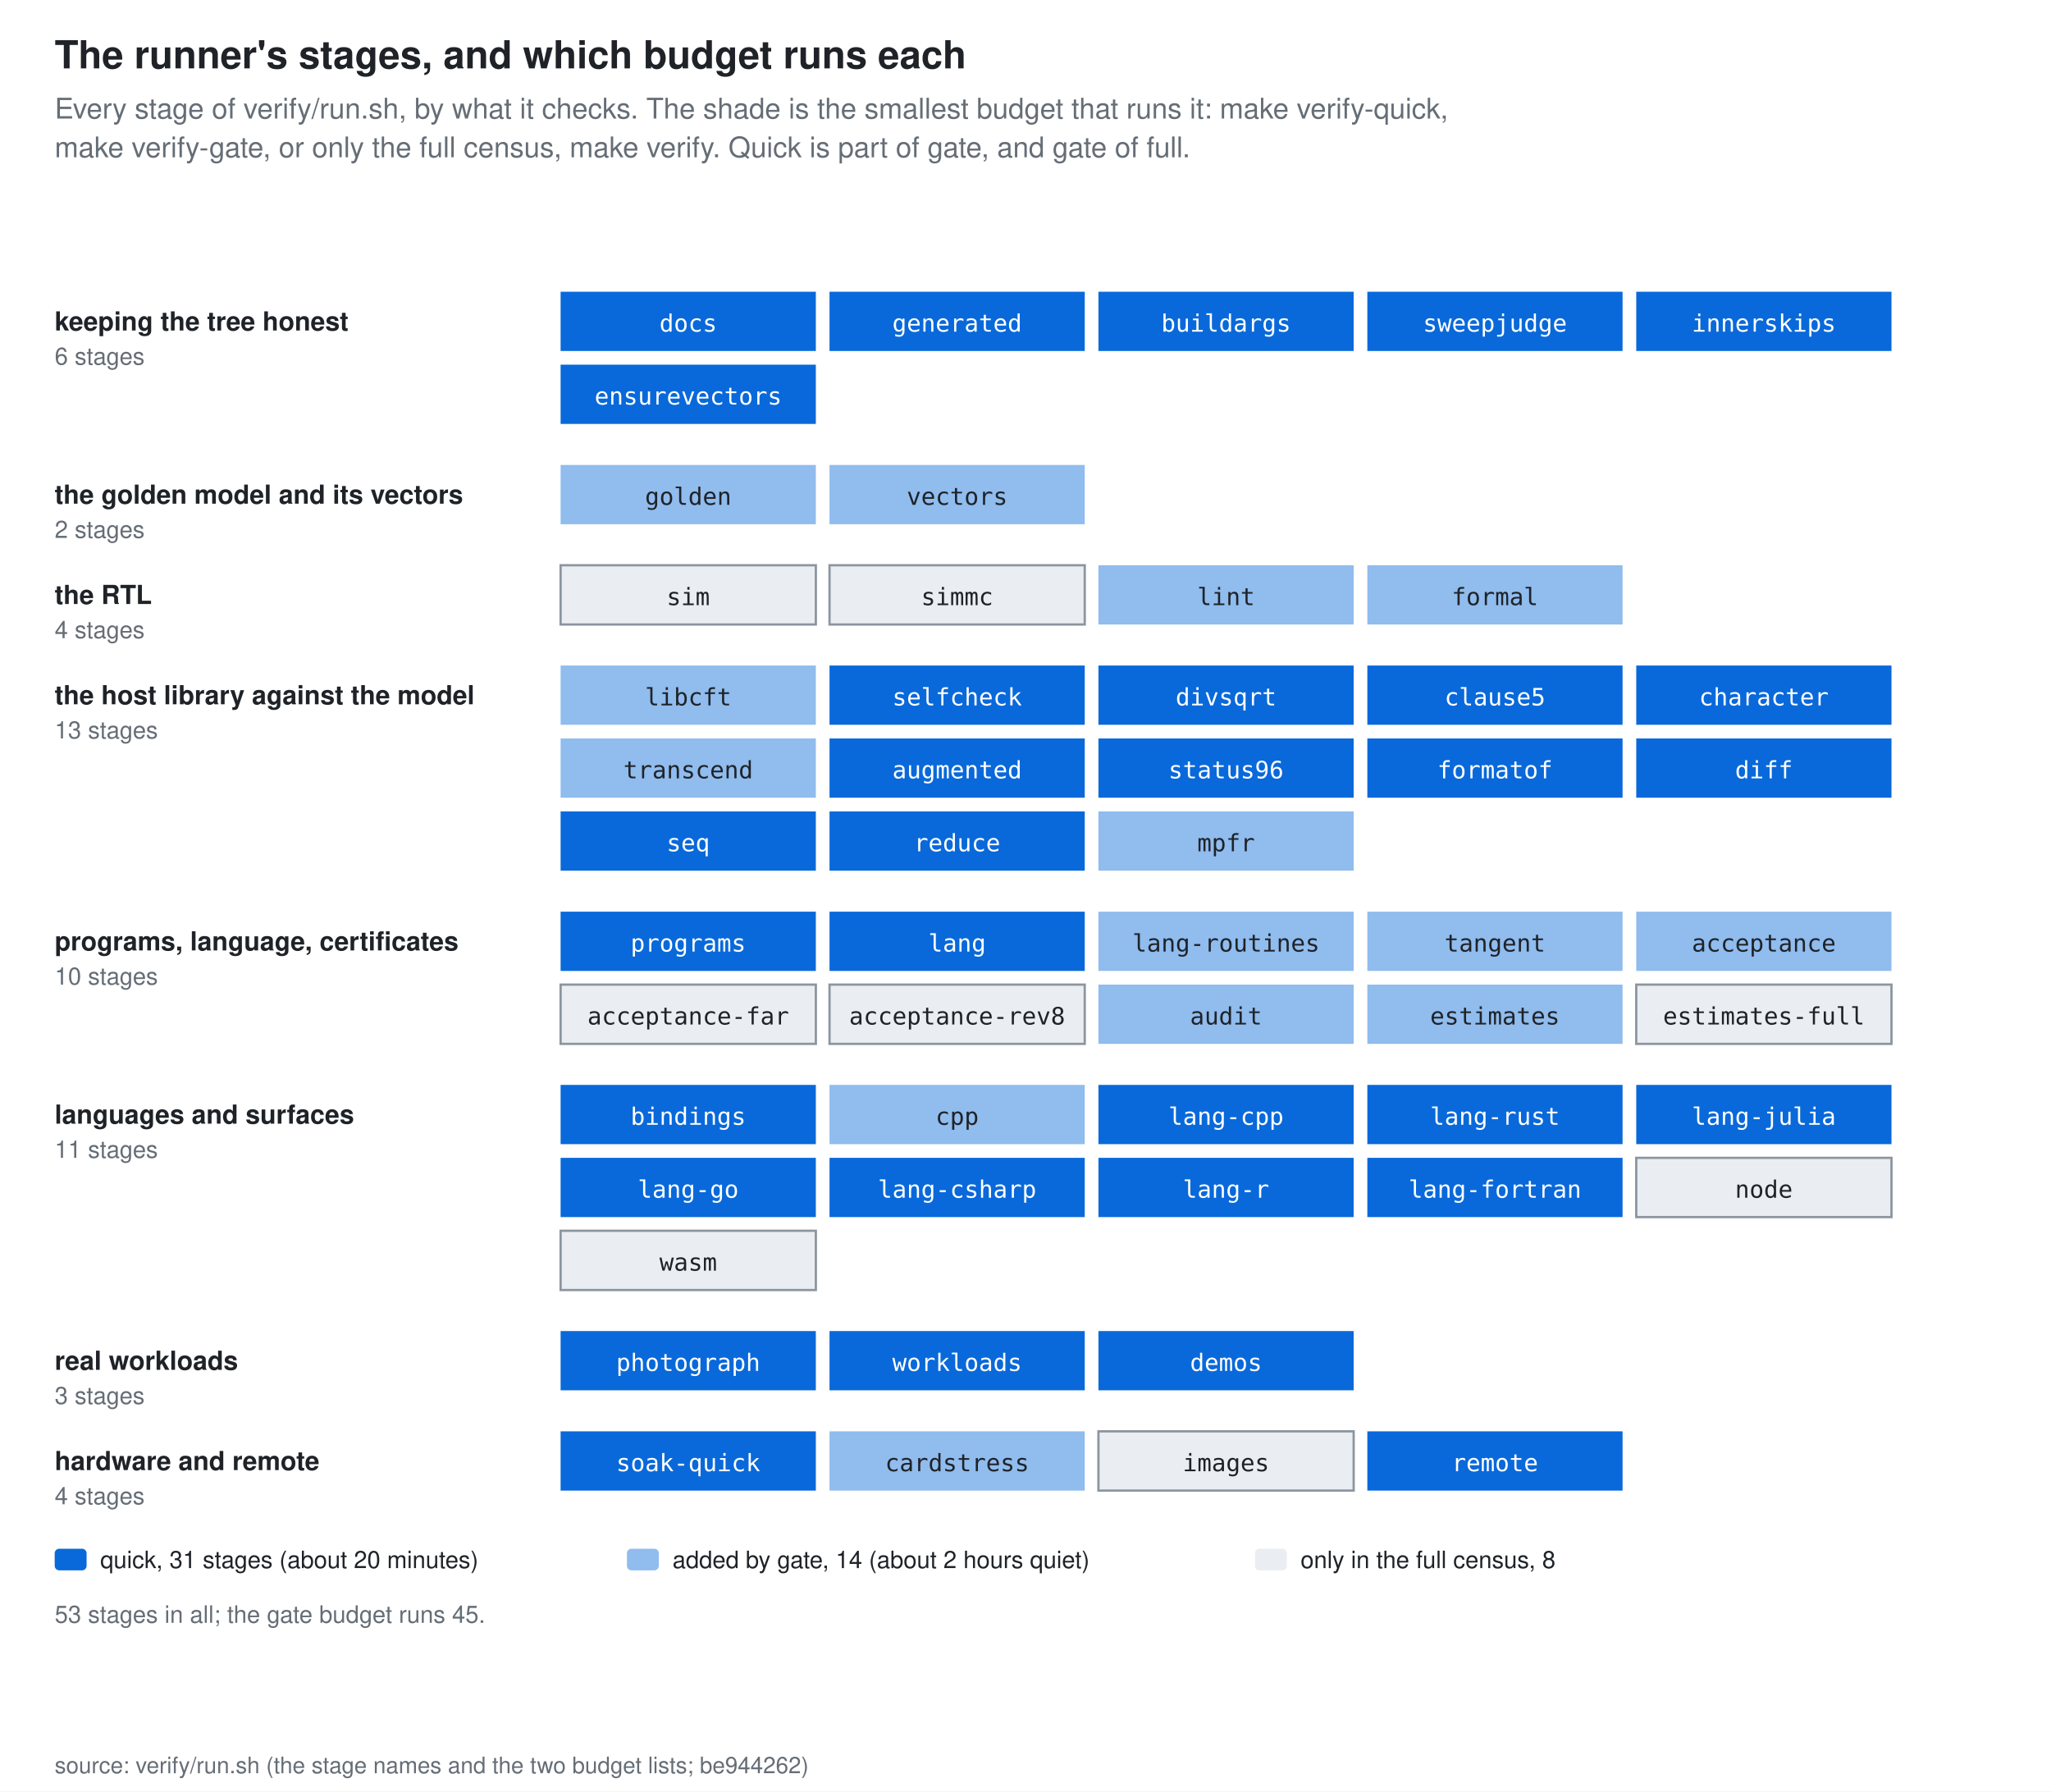
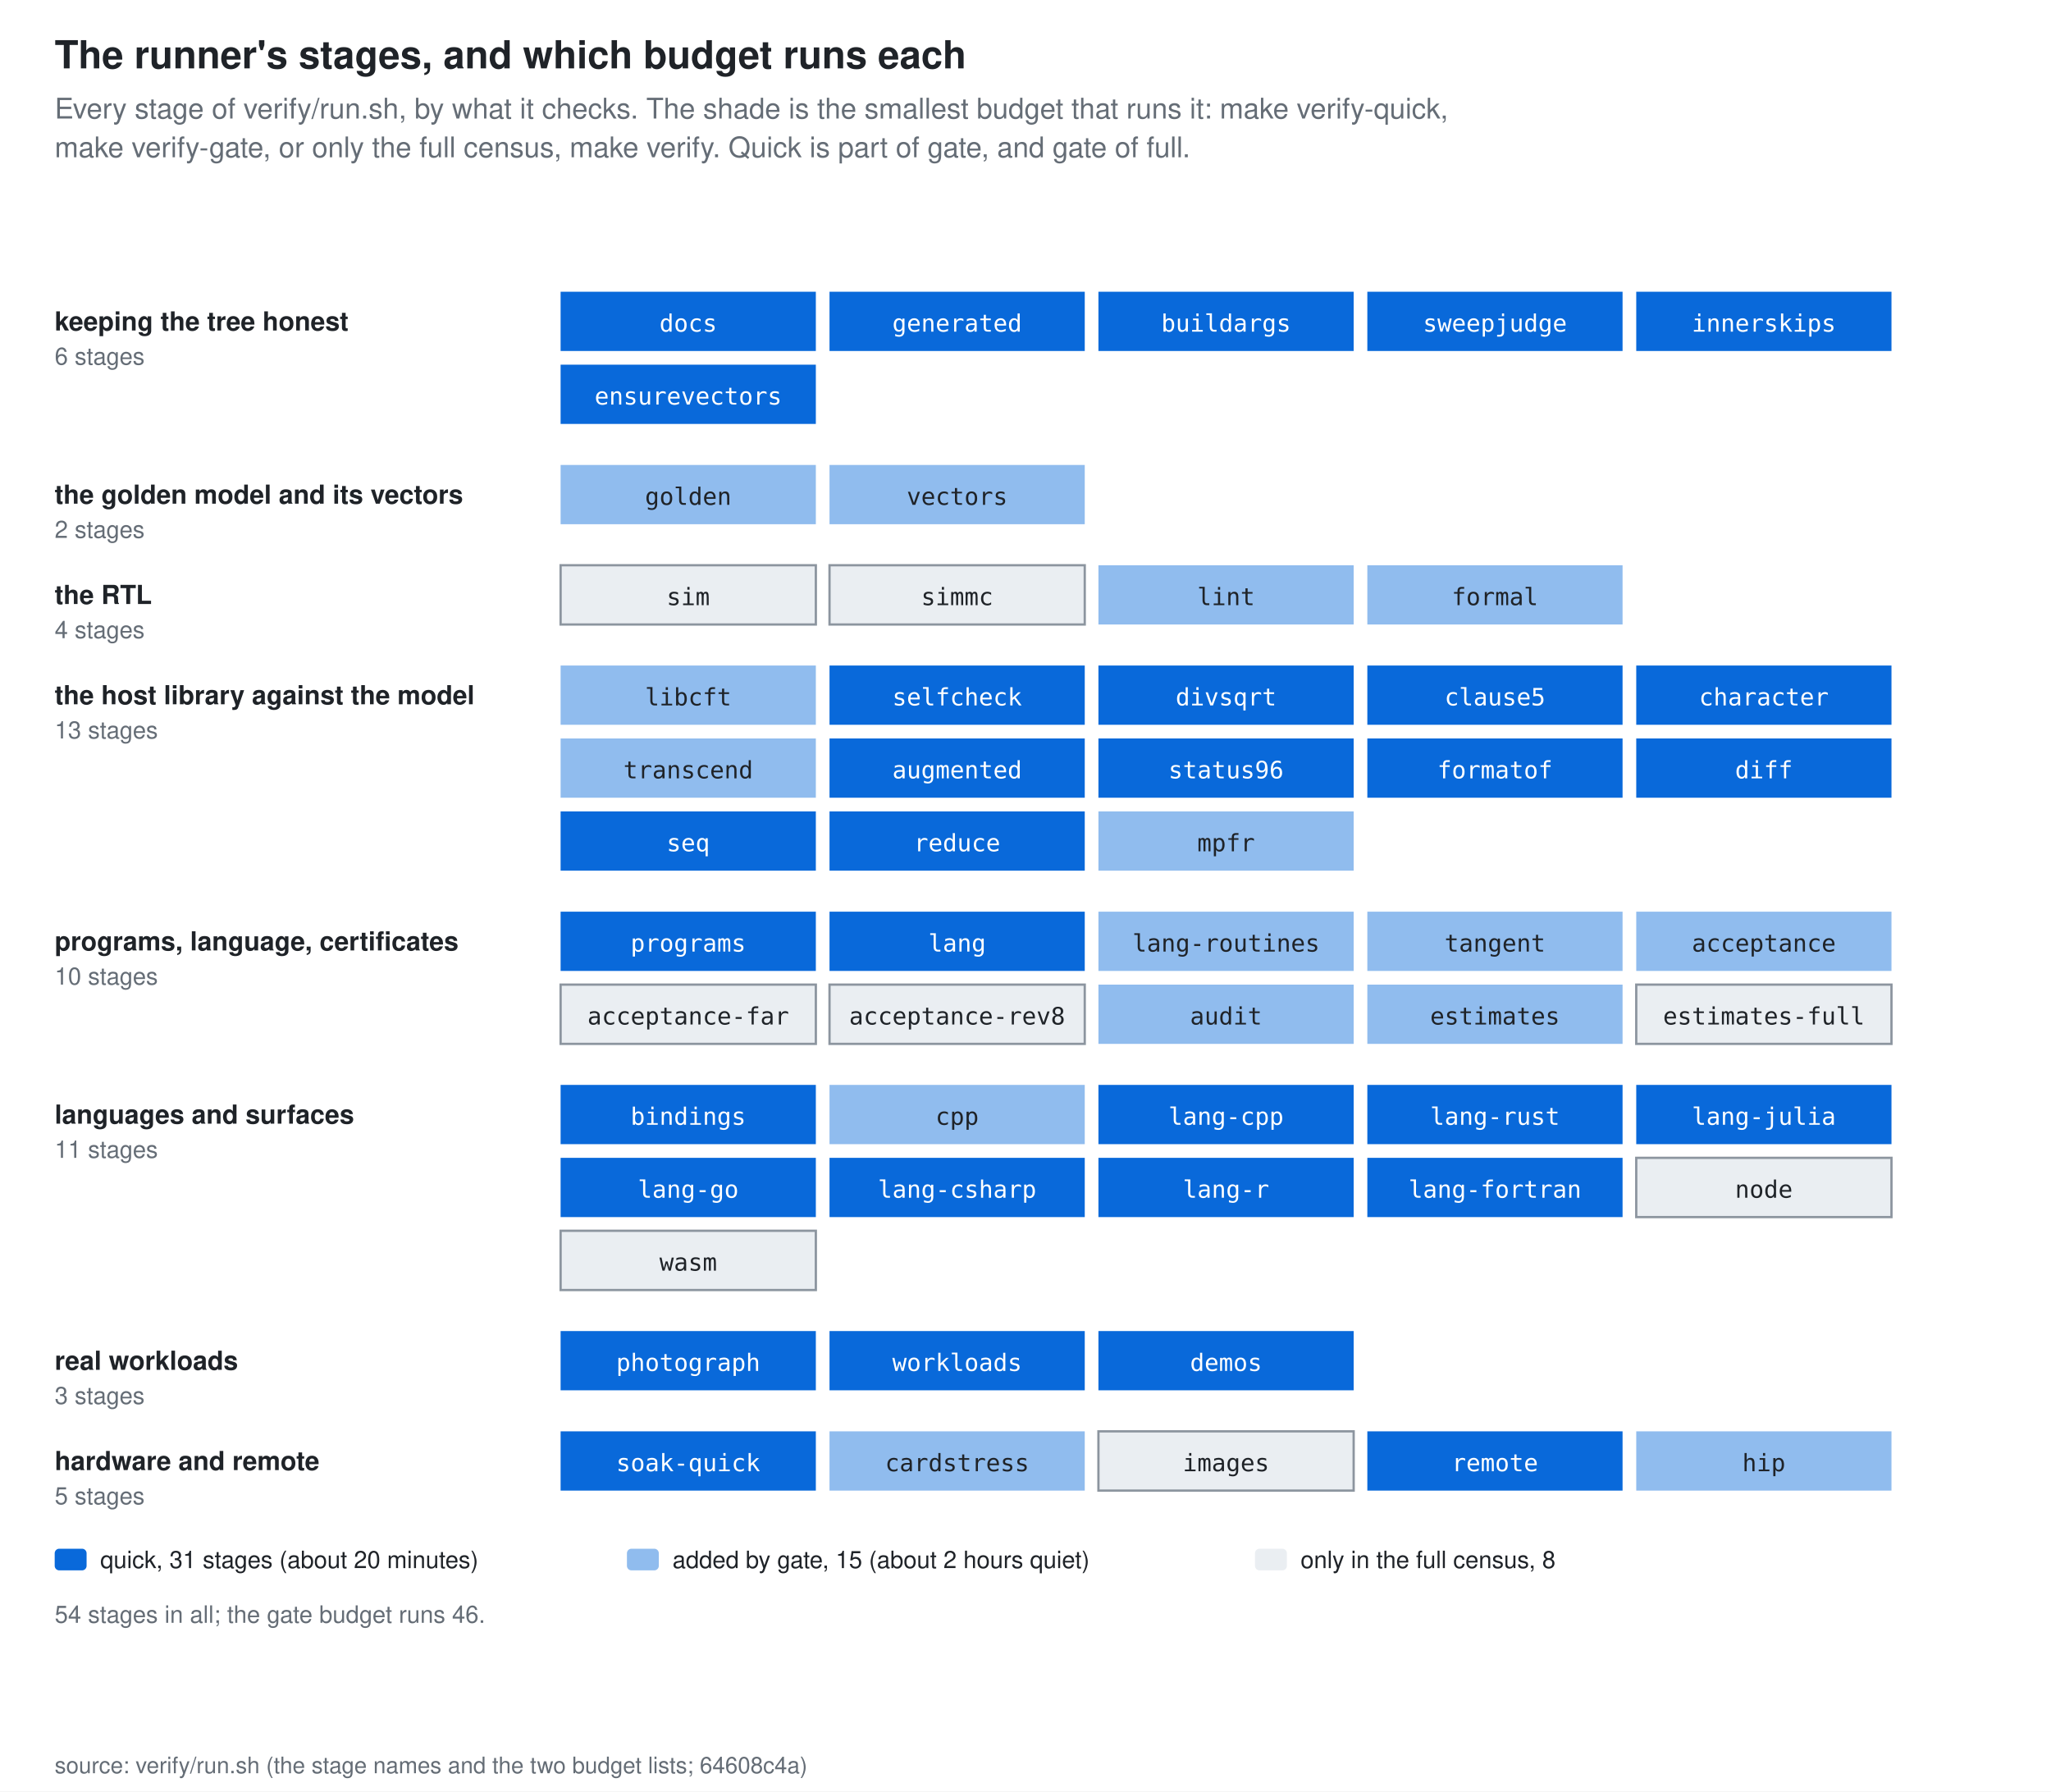
- <svg xmlns="http://www.w3.org/2000/svg" width="900" height="786" viewBox="0 0 900 786" role="img" aria-label="The 53 stages of the verification runner in eight groups, each shaded by the smallest budget that runs it: 31 in quick, 14 more in gate, 8 only in the full census.">
+ <svg xmlns="http://www.w3.org/2000/svg" width="900" height="786" viewBox="0 0 900 786" role="img" aria-label="The 54 stages of the verification runner in eight groups, each shaded by the smallest budget that runs it: 31 in quick, 15 more in gate, 8 only in the full census.">
  <rect width="900" height="786" fill="#ffffff" />
  <text x="24.0" y="30.0" font-family="-apple-system,BlinkMacSystemFont,'Segoe UI',Helvetica,Arial,sans-serif" font-size="17" fill="#1f2328" font-weight="600">The runner's stages, and which budget runs each</text>
  <text x="24.0" y="52.0" font-family="-apple-system,BlinkMacSystemFont,'Segoe UI',Helvetica,Arial,sans-serif" font-size="12.5" fill="#656d76">Every stage of verify/run.sh, by what it checks. The shade is the smallest budget that runs it: make verify-quick,</text>
  <text x="24.0" y="69.0" font-family="-apple-system,BlinkMacSystemFont,'Segoe UI',Helvetica,Arial,sans-serif" font-size="12.5" fill="#656d76">make verify-gate, or only the full census, make verify. Quick is part of gate, and gate of full.</text>
  <text x="24.0" y="145.0" font-family="-apple-system,BlinkMacSystemFont,'Segoe UI',Helvetica,Arial,sans-serif" font-size="11.5" fill="#1f2328" font-weight="600">keeping the tree honest</text>
  <text x="24.0" y="160.0" font-family="-apple-system,BlinkMacSystemFont,'Segoe UI',Helvetica,Arial,sans-serif" font-size="10.5" fill="#656d76">6 stages</text>
  <rect x="246.0" y="128.0" width="112.0" height="26.0" fill="#0969da" />
  <text x="302.0" y="145.5" font-family="ui-monospace,SFMono-Regular,'SF Mono',Menlo,Consolas,monospace" font-size="10.5" fill="#ffffff" text-anchor="middle">docs</text>
  <rect x="364.0" y="128.0" width="112.0" height="26.0" fill="#0969da" />
  <text x="420.0" y="145.5" font-family="ui-monospace,SFMono-Regular,'SF Mono',Menlo,Consolas,monospace" font-size="10.5" fill="#ffffff" text-anchor="middle">generated</text>
  <rect x="482.0" y="128.0" width="112.0" height="26.0" fill="#0969da" />
  <text x="538.0" y="145.5" font-family="ui-monospace,SFMono-Regular,'SF Mono',Menlo,Consolas,monospace" font-size="10.5" fill="#ffffff" text-anchor="middle">buildargs</text>
  <rect x="600.0" y="128.0" width="112.0" height="26.0" fill="#0969da" />
  <text x="656.0" y="145.5" font-family="ui-monospace,SFMono-Regular,'SF Mono',Menlo,Consolas,monospace" font-size="10.5" fill="#ffffff" text-anchor="middle">sweepjudge</text>
  <rect x="718.0" y="128.0" width="112.0" height="26.0" fill="#0969da" />
  <text x="774.0" y="145.5" font-family="ui-monospace,SFMono-Regular,'SF Mono',Menlo,Consolas,monospace" font-size="10.5" fill="#ffffff" text-anchor="middle">innerskips</text>
  <rect x="246.0" y="160.0" width="112.0" height="26.0" fill="#0969da" />
  <text x="302.0" y="177.5" font-family="ui-monospace,SFMono-Regular,'SF Mono',Menlo,Consolas,monospace" font-size="10.5" fill="#ffffff" text-anchor="middle">ensurevectors</text>
  <text x="24.0" y="221.0" font-family="-apple-system,BlinkMacSystemFont,'Segoe UI',Helvetica,Arial,sans-serif" font-size="11.5" fill="#1f2328" font-weight="600">the golden model and its vectors</text>
  <text x="24.0" y="236.0" font-family="-apple-system,BlinkMacSystemFont,'Segoe UI',Helvetica,Arial,sans-serif" font-size="10.5" fill="#656d76">2 stages</text>
  <rect x="246.0" y="204.0" width="112.0" height="26.0" fill="#90bcee" />
  <text x="302.0" y="221.5" font-family="ui-monospace,SFMono-Regular,'SF Mono',Menlo,Consolas,monospace" font-size="10.5" fill="#1f2328" text-anchor="middle">golden</text>
  <rect x="364.0" y="204.0" width="112.0" height="26.0" fill="#90bcee" />
  <text x="420.0" y="221.5" font-family="ui-monospace,SFMono-Regular,'SF Mono',Menlo,Consolas,monospace" font-size="10.5" fill="#1f2328" text-anchor="middle">vectors</text>
  <text x="24.0" y="265.0" font-family="-apple-system,BlinkMacSystemFont,'Segoe UI',Helvetica,Arial,sans-serif" font-size="11.5" fill="#1f2328" font-weight="600">the RTL</text>
  <text x="24.0" y="280.0" font-family="-apple-system,BlinkMacSystemFont,'Segoe UI',Helvetica,Arial,sans-serif" font-size="10.5" fill="#656d76">4 stages</text>
  <rect x="246.0" y="248.0" width="112.0" height="26.0" fill="#eaeef2" stroke="#8c959f" stroke-width="1" />
  <text x="302.0" y="265.5" font-family="ui-monospace,SFMono-Regular,'SF Mono',Menlo,Consolas,monospace" font-size="10.5" fill="#1f2328" text-anchor="middle">sim</text>
  <rect x="364.0" y="248.0" width="112.0" height="26.0" fill="#eaeef2" stroke="#8c959f" stroke-width="1" />
  <text x="420.0" y="265.5" font-family="ui-monospace,SFMono-Regular,'SF Mono',Menlo,Consolas,monospace" font-size="10.5" fill="#1f2328" text-anchor="middle">simmc</text>
  <rect x="482.0" y="248.0" width="112.0" height="26.0" fill="#90bcee" />
  <text x="538.0" y="265.5" font-family="ui-monospace,SFMono-Regular,'SF Mono',Menlo,Consolas,monospace" font-size="10.5" fill="#1f2328" text-anchor="middle">lint</text>
  <rect x="600.0" y="248.0" width="112.0" height="26.0" fill="#90bcee" />
  <text x="656.0" y="265.5" font-family="ui-monospace,SFMono-Regular,'SF Mono',Menlo,Consolas,monospace" font-size="10.5" fill="#1f2328" text-anchor="middle">formal</text>
  <text x="24.0" y="309.0" font-family="-apple-system,BlinkMacSystemFont,'Segoe UI',Helvetica,Arial,sans-serif" font-size="11.5" fill="#1f2328" font-weight="600">the host library against the model</text>
  <text x="24.0" y="324.0" font-family="-apple-system,BlinkMacSystemFont,'Segoe UI',Helvetica,Arial,sans-serif" font-size="10.5" fill="#656d76">13 stages</text>
  <rect x="246.0" y="292.0" width="112.0" height="26.0" fill="#90bcee" />
  <text x="302.0" y="309.5" font-family="ui-monospace,SFMono-Regular,'SF Mono',Menlo,Consolas,monospace" font-size="10.5" fill="#1f2328" text-anchor="middle">libcft</text>
  <rect x="364.0" y="292.0" width="112.0" height="26.0" fill="#0969da" />
  <text x="420.0" y="309.5" font-family="ui-monospace,SFMono-Regular,'SF Mono',Menlo,Consolas,monospace" font-size="10.5" fill="#ffffff" text-anchor="middle">selfcheck</text>
  <rect x="482.0" y="292.0" width="112.0" height="26.0" fill="#0969da" />
  <text x="538.0" y="309.5" font-family="ui-monospace,SFMono-Regular,'SF Mono',Menlo,Consolas,monospace" font-size="10.5" fill="#ffffff" text-anchor="middle">divsqrt</text>
  <rect x="600.0" y="292.0" width="112.0" height="26.0" fill="#0969da" />
  <text x="656.0" y="309.5" font-family="ui-monospace,SFMono-Regular,'SF Mono',Menlo,Consolas,monospace" font-size="10.5" fill="#ffffff" text-anchor="middle">clause5</text>
  <rect x="718.0" y="292.0" width="112.0" height="26.0" fill="#0969da" />
  <text x="774.0" y="309.5" font-family="ui-monospace,SFMono-Regular,'SF Mono',Menlo,Consolas,monospace" font-size="10.5" fill="#ffffff" text-anchor="middle">character</text>
  <rect x="246.0" y="324.0" width="112.0" height="26.0" fill="#90bcee" />
  <text x="302.0" y="341.5" font-family="ui-monospace,SFMono-Regular,'SF Mono',Menlo,Consolas,monospace" font-size="10.5" fill="#1f2328" text-anchor="middle">transcend</text>
  <rect x="364.0" y="324.0" width="112.0" height="26.0" fill="#0969da" />
  <text x="420.0" y="341.5" font-family="ui-monospace,SFMono-Regular,'SF Mono',Menlo,Consolas,monospace" font-size="10.5" fill="#ffffff" text-anchor="middle">augmented</text>
  <rect x="482.0" y="324.0" width="112.0" height="26.0" fill="#0969da" />
  <text x="538.0" y="341.5" font-family="ui-monospace,SFMono-Regular,'SF Mono',Menlo,Consolas,monospace" font-size="10.5" fill="#ffffff" text-anchor="middle">status96</text>
  <rect x="600.0" y="324.0" width="112.0" height="26.0" fill="#0969da" />
  <text x="656.0" y="341.5" font-family="ui-monospace,SFMono-Regular,'SF Mono',Menlo,Consolas,monospace" font-size="10.5" fill="#ffffff" text-anchor="middle">formatof</text>
  <rect x="718.0" y="324.0" width="112.0" height="26.0" fill="#0969da" />
  <text x="774.0" y="341.5" font-family="ui-monospace,SFMono-Regular,'SF Mono',Menlo,Consolas,monospace" font-size="10.5" fill="#ffffff" text-anchor="middle">diff</text>
  <rect x="246.0" y="356.0" width="112.0" height="26.0" fill="#0969da" />
  <text x="302.0" y="373.5" font-family="ui-monospace,SFMono-Regular,'SF Mono',Menlo,Consolas,monospace" font-size="10.5" fill="#ffffff" text-anchor="middle">seq</text>
  <rect x="364.0" y="356.0" width="112.0" height="26.0" fill="#0969da" />
  <text x="420.0" y="373.5" font-family="ui-monospace,SFMono-Regular,'SF Mono',Menlo,Consolas,monospace" font-size="10.5" fill="#ffffff" text-anchor="middle">reduce</text>
  <rect x="482.0" y="356.0" width="112.0" height="26.0" fill="#90bcee" />
  <text x="538.0" y="373.5" font-family="ui-monospace,SFMono-Regular,'SF Mono',Menlo,Consolas,monospace" font-size="10.5" fill="#1f2328" text-anchor="middle">mpfr</text>
  <text x="24.0" y="417.0" font-family="-apple-system,BlinkMacSystemFont,'Segoe UI',Helvetica,Arial,sans-serif" font-size="11.5" fill="#1f2328" font-weight="600">programs, language, certificates</text>
  <text x="24.0" y="432.0" font-family="-apple-system,BlinkMacSystemFont,'Segoe UI',Helvetica,Arial,sans-serif" font-size="10.5" fill="#656d76">10 stages</text>
  <rect x="246.0" y="400.0" width="112.0" height="26.0" fill="#0969da" />
  <text x="302.0" y="417.5" font-family="ui-monospace,SFMono-Regular,'SF Mono',Menlo,Consolas,monospace" font-size="10.5" fill="#ffffff" text-anchor="middle">programs</text>
  <rect x="364.0" y="400.0" width="112.0" height="26.0" fill="#0969da" />
  <text x="420.0" y="417.5" font-family="ui-monospace,SFMono-Regular,'SF Mono',Menlo,Consolas,monospace" font-size="10.5" fill="#ffffff" text-anchor="middle">lang</text>
  <rect x="482.0" y="400.0" width="112.0" height="26.0" fill="#90bcee" />
  <text x="538.0" y="417.5" font-family="ui-monospace,SFMono-Regular,'SF Mono',Menlo,Consolas,monospace" font-size="10.5" fill="#1f2328" text-anchor="middle">lang-routines</text>
  <rect x="600.0" y="400.0" width="112.0" height="26.0" fill="#90bcee" />
  <text x="656.0" y="417.5" font-family="ui-monospace,SFMono-Regular,'SF Mono',Menlo,Consolas,monospace" font-size="10.5" fill="#1f2328" text-anchor="middle">tangent</text>
  <rect x="718.0" y="400.0" width="112.0" height="26.0" fill="#90bcee" />
  <text x="774.0" y="417.5" font-family="ui-monospace,SFMono-Regular,'SF Mono',Menlo,Consolas,monospace" font-size="10.5" fill="#1f2328" text-anchor="middle">acceptance</text>
  <rect x="246.0" y="432.0" width="112.0" height="26.0" fill="#eaeef2" stroke="#8c959f" stroke-width="1" />
  <text x="302.0" y="449.5" font-family="ui-monospace,SFMono-Regular,'SF Mono',Menlo,Consolas,monospace" font-size="10.5" fill="#1f2328" text-anchor="middle">acceptance-far</text>
  <rect x="364.0" y="432.0" width="112.0" height="26.0" fill="#eaeef2" stroke="#8c959f" stroke-width="1" />
  <text x="420.0" y="449.5" font-family="ui-monospace,SFMono-Regular,'SF Mono',Menlo,Consolas,monospace" font-size="10.5" fill="#1f2328" text-anchor="middle">acceptance-rev8</text>
  <rect x="482.0" y="432.0" width="112.0" height="26.0" fill="#90bcee" />
  <text x="538.0" y="449.5" font-family="ui-monospace,SFMono-Regular,'SF Mono',Menlo,Consolas,monospace" font-size="10.5" fill="#1f2328" text-anchor="middle">audit</text>
  <rect x="600.0" y="432.0" width="112.0" height="26.0" fill="#90bcee" />
  <text x="656.0" y="449.5" font-family="ui-monospace,SFMono-Regular,'SF Mono',Menlo,Consolas,monospace" font-size="10.5" fill="#1f2328" text-anchor="middle">estimates</text>
  <rect x="718.0" y="432.0" width="112.0" height="26.0" fill="#eaeef2" stroke="#8c959f" stroke-width="1" />
  <text x="774.0" y="449.5" font-family="ui-monospace,SFMono-Regular,'SF Mono',Menlo,Consolas,monospace" font-size="10.5" fill="#1f2328" text-anchor="middle">estimates-full</text>
  <text x="24.0" y="493.0" font-family="-apple-system,BlinkMacSystemFont,'Segoe UI',Helvetica,Arial,sans-serif" font-size="11.5" fill="#1f2328" font-weight="600">languages and surfaces</text>
  <text x="24.0" y="508.0" font-family="-apple-system,BlinkMacSystemFont,'Segoe UI',Helvetica,Arial,sans-serif" font-size="10.5" fill="#656d76">11 stages</text>
  <rect x="246.0" y="476.0" width="112.0" height="26.0" fill="#0969da" />
  <text x="302.0" y="493.5" font-family="ui-monospace,SFMono-Regular,'SF Mono',Menlo,Consolas,monospace" font-size="10.5" fill="#ffffff" text-anchor="middle">bindings</text>
  <rect x="364.0" y="476.0" width="112.0" height="26.0" fill="#90bcee" />
  <text x="420.0" y="493.5" font-family="ui-monospace,SFMono-Regular,'SF Mono',Menlo,Consolas,monospace" font-size="10.5" fill="#1f2328" text-anchor="middle">cpp</text>
  <rect x="482.0" y="476.0" width="112.0" height="26.0" fill="#0969da" />
  <text x="538.0" y="493.5" font-family="ui-monospace,SFMono-Regular,'SF Mono',Menlo,Consolas,monospace" font-size="10.5" fill="#ffffff" text-anchor="middle">lang-cpp</text>
  <rect x="600.0" y="476.0" width="112.0" height="26.0" fill="#0969da" />
  <text x="656.0" y="493.5" font-family="ui-monospace,SFMono-Regular,'SF Mono',Menlo,Consolas,monospace" font-size="10.5" fill="#ffffff" text-anchor="middle">lang-rust</text>
  <rect x="718.0" y="476.0" width="112.0" height="26.0" fill="#0969da" />
  <text x="774.0" y="493.5" font-family="ui-monospace,SFMono-Regular,'SF Mono',Menlo,Consolas,monospace" font-size="10.5" fill="#ffffff" text-anchor="middle">lang-julia</text>
  <rect x="246.0" y="508.0" width="112.0" height="26.0" fill="#0969da" />
  <text x="302.0" y="525.5" font-family="ui-monospace,SFMono-Regular,'SF Mono',Menlo,Consolas,monospace" font-size="10.5" fill="#ffffff" text-anchor="middle">lang-go</text>
  <rect x="364.0" y="508.0" width="112.0" height="26.0" fill="#0969da" />
  <text x="420.0" y="525.5" font-family="ui-monospace,SFMono-Regular,'SF Mono',Menlo,Consolas,monospace" font-size="10.5" fill="#ffffff" text-anchor="middle">lang-csharp</text>
  <rect x="482.0" y="508.0" width="112.0" height="26.0" fill="#0969da" />
  <text x="538.0" y="525.5" font-family="ui-monospace,SFMono-Regular,'SF Mono',Menlo,Consolas,monospace" font-size="10.5" fill="#ffffff" text-anchor="middle">lang-r</text>
  <rect x="600.0" y="508.0" width="112.0" height="26.0" fill="#0969da" />
  <text x="656.0" y="525.5" font-family="ui-monospace,SFMono-Regular,'SF Mono',Menlo,Consolas,monospace" font-size="10.5" fill="#ffffff" text-anchor="middle">lang-fortran</text>
  <rect x="718.0" y="508.0" width="112.0" height="26.0" fill="#eaeef2" stroke="#8c959f" stroke-width="1" />
  <text x="774.0" y="525.5" font-family="ui-monospace,SFMono-Regular,'SF Mono',Menlo,Consolas,monospace" font-size="10.5" fill="#1f2328" text-anchor="middle">node</text>
  <rect x="246.0" y="540.0" width="112.0" height="26.0" fill="#eaeef2" stroke="#8c959f" stroke-width="1" />
  <text x="302.0" y="557.5" font-family="ui-monospace,SFMono-Regular,'SF Mono',Menlo,Consolas,monospace" font-size="10.5" fill="#1f2328" text-anchor="middle">wasm</text>
  <text x="24.0" y="601.0" font-family="-apple-system,BlinkMacSystemFont,'Segoe UI',Helvetica,Arial,sans-serif" font-size="11.5" fill="#1f2328" font-weight="600">real workloads</text>
  <text x="24.0" y="616.0" font-family="-apple-system,BlinkMacSystemFont,'Segoe UI',Helvetica,Arial,sans-serif" font-size="10.5" fill="#656d76">3 stages</text>
  <rect x="246.0" y="584.0" width="112.0" height="26.0" fill="#0969da" />
  <text x="302.0" y="601.5" font-family="ui-monospace,SFMono-Regular,'SF Mono',Menlo,Consolas,monospace" font-size="10.5" fill="#ffffff" text-anchor="middle">photograph</text>
  <rect x="364.0" y="584.0" width="112.0" height="26.0" fill="#0969da" />
  <text x="420.0" y="601.5" font-family="ui-monospace,SFMono-Regular,'SF Mono',Menlo,Consolas,monospace" font-size="10.5" fill="#ffffff" text-anchor="middle">workloads</text>
  <rect x="482.0" y="584.0" width="112.0" height="26.0" fill="#0969da" />
  <text x="538.0" y="601.5" font-family="ui-monospace,SFMono-Regular,'SF Mono',Menlo,Consolas,monospace" font-size="10.5" fill="#ffffff" text-anchor="middle">demos</text>
  <text x="24.0" y="645.0" font-family="-apple-system,BlinkMacSystemFont,'Segoe UI',Helvetica,Arial,sans-serif" font-size="11.5" fill="#1f2328" font-weight="600">hardware and remote</text>
-   <text x="24.0" y="660.0" font-family="-apple-system,BlinkMacSystemFont,'Segoe UI',Helvetica,Arial,sans-serif" font-size="10.5" fill="#656d76">4 stages</text>
+   <text x="24.0" y="660.0" font-family="-apple-system,BlinkMacSystemFont,'Segoe UI',Helvetica,Arial,sans-serif" font-size="10.5" fill="#656d76">5 stages</text>
  <rect x="246.0" y="628.0" width="112.0" height="26.0" fill="#0969da" />
  <text x="302.0" y="645.5" font-family="ui-monospace,SFMono-Regular,'SF Mono',Menlo,Consolas,monospace" font-size="10.5" fill="#ffffff" text-anchor="middle">soak-quick</text>
  <rect x="364.0" y="628.0" width="112.0" height="26.0" fill="#90bcee" />
  <text x="420.0" y="645.5" font-family="ui-monospace,SFMono-Regular,'SF Mono',Menlo,Consolas,monospace" font-size="10.5" fill="#1f2328" text-anchor="middle">cardstress</text>
  <rect x="482.0" y="628.0" width="112.0" height="26.0" fill="#eaeef2" stroke="#8c959f" stroke-width="1" />
  <text x="538.0" y="645.5" font-family="ui-monospace,SFMono-Regular,'SF Mono',Menlo,Consolas,monospace" font-size="10.5" fill="#1f2328" text-anchor="middle">images</text>
  <rect x="600.0" y="628.0" width="112.0" height="26.0" fill="#0969da" />
  <text x="656.0" y="645.5" font-family="ui-monospace,SFMono-Regular,'SF Mono',Menlo,Consolas,monospace" font-size="10.5" fill="#ffffff" text-anchor="middle">remote</text>
+   <rect x="718.0" y="628.0" width="112.0" height="26.0" fill="#90bcee" />
+   <text x="774.0" y="645.5" font-family="ui-monospace,SFMono-Regular,'SF Mono',Menlo,Consolas,monospace" font-size="10.5" fill="#1f2328" text-anchor="middle">hip</text>
  <rect x="24.0" y="679.5" width="14.0" height="9.5" fill="#0969da" rx="2" />
  <text x="44.0" y="688.0" font-family="-apple-system,BlinkMacSystemFont,'Segoe UI',Helvetica,Arial,sans-serif" font-size="10.5" fill="#1f2328">quick, 31 stages (about 20 minutes)</text>
  <rect x="275.1" y="679.5" width="14.0" height="9.5" fill="#90bcee" rx="2" />
-   <text x="295.1" y="688.0" font-family="-apple-system,BlinkMacSystemFont,'Segoe UI',Helvetica,Arial,sans-serif" font-size="10.5" fill="#1f2328">added by gate, 14 (about 2 hours quiet)</text>
+   <text x="295.1" y="688.0" font-family="-apple-system,BlinkMacSystemFont,'Segoe UI',Helvetica,Arial,sans-serif" font-size="10.5" fill="#1f2328">added by gate, 15 (about 2 hours quiet)</text>
  <rect x="550.7" y="679.5" width="14.0" height="9.5" fill="#eaeef2" rx="2" />
  <text x="570.7" y="688.0" font-family="-apple-system,BlinkMacSystemFont,'Segoe UI',Helvetica,Arial,sans-serif" font-size="10.5" fill="#1f2328">only in the full census, 8</text>
-   <text x="24.0" y="712.0" font-family="-apple-system,BlinkMacSystemFont,'Segoe UI',Helvetica,Arial,sans-serif" font-size="10.5" fill="#656d76">53 stages in all; the gate budget runs 45.</text>
-   <text x="24.0" y="778.0" font-family="-apple-system,BlinkMacSystemFont,'Segoe UI',Helvetica,Arial,sans-serif" font-size="10" fill="#656d76">source: verify/run.sh (the stage names and the two budget lists; be944262)</text>
+   <text x="24.0" y="712.0" font-family="-apple-system,BlinkMacSystemFont,'Segoe UI',Helvetica,Arial,sans-serif" font-size="10.5" fill="#656d76">54 stages in all; the gate budget runs 46.</text>
+   <text x="24.0" y="778.0" font-family="-apple-system,BlinkMacSystemFont,'Segoe UI',Helvetica,Arial,sans-serif" font-size="10" fill="#656d76">source: verify/run.sh (the stage names and the two budget lists; 64608c4a)</text>
</svg>
